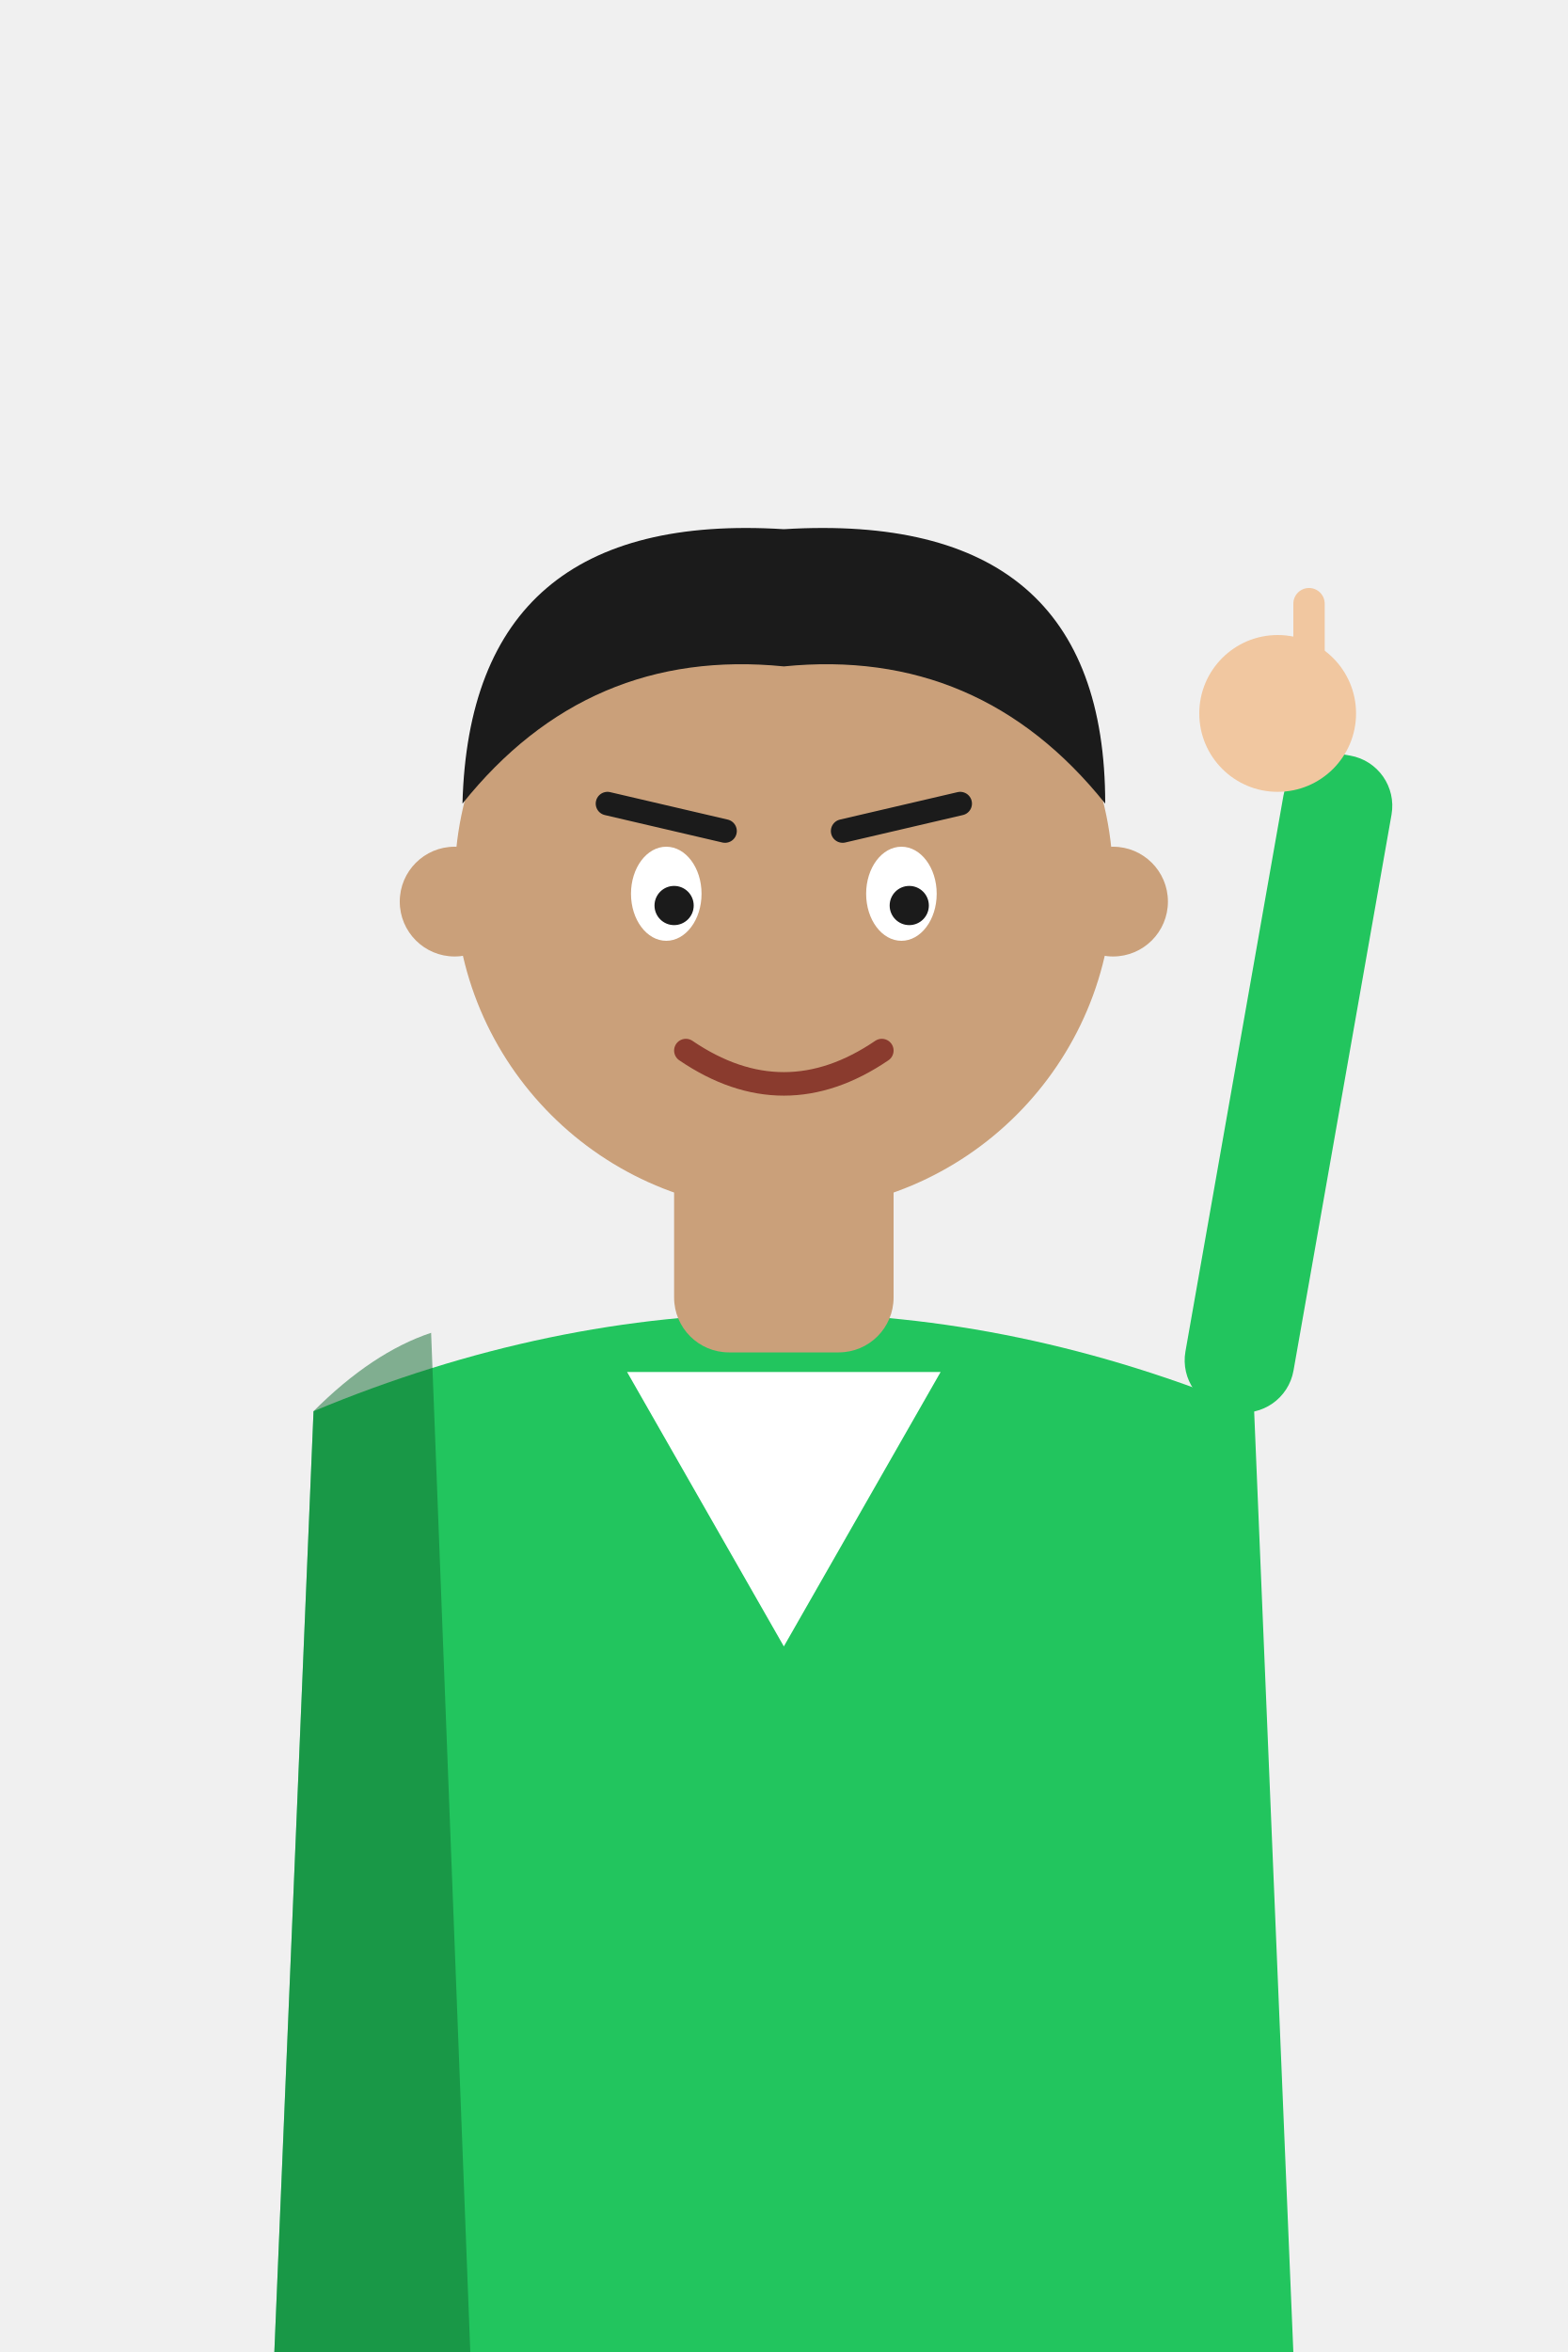
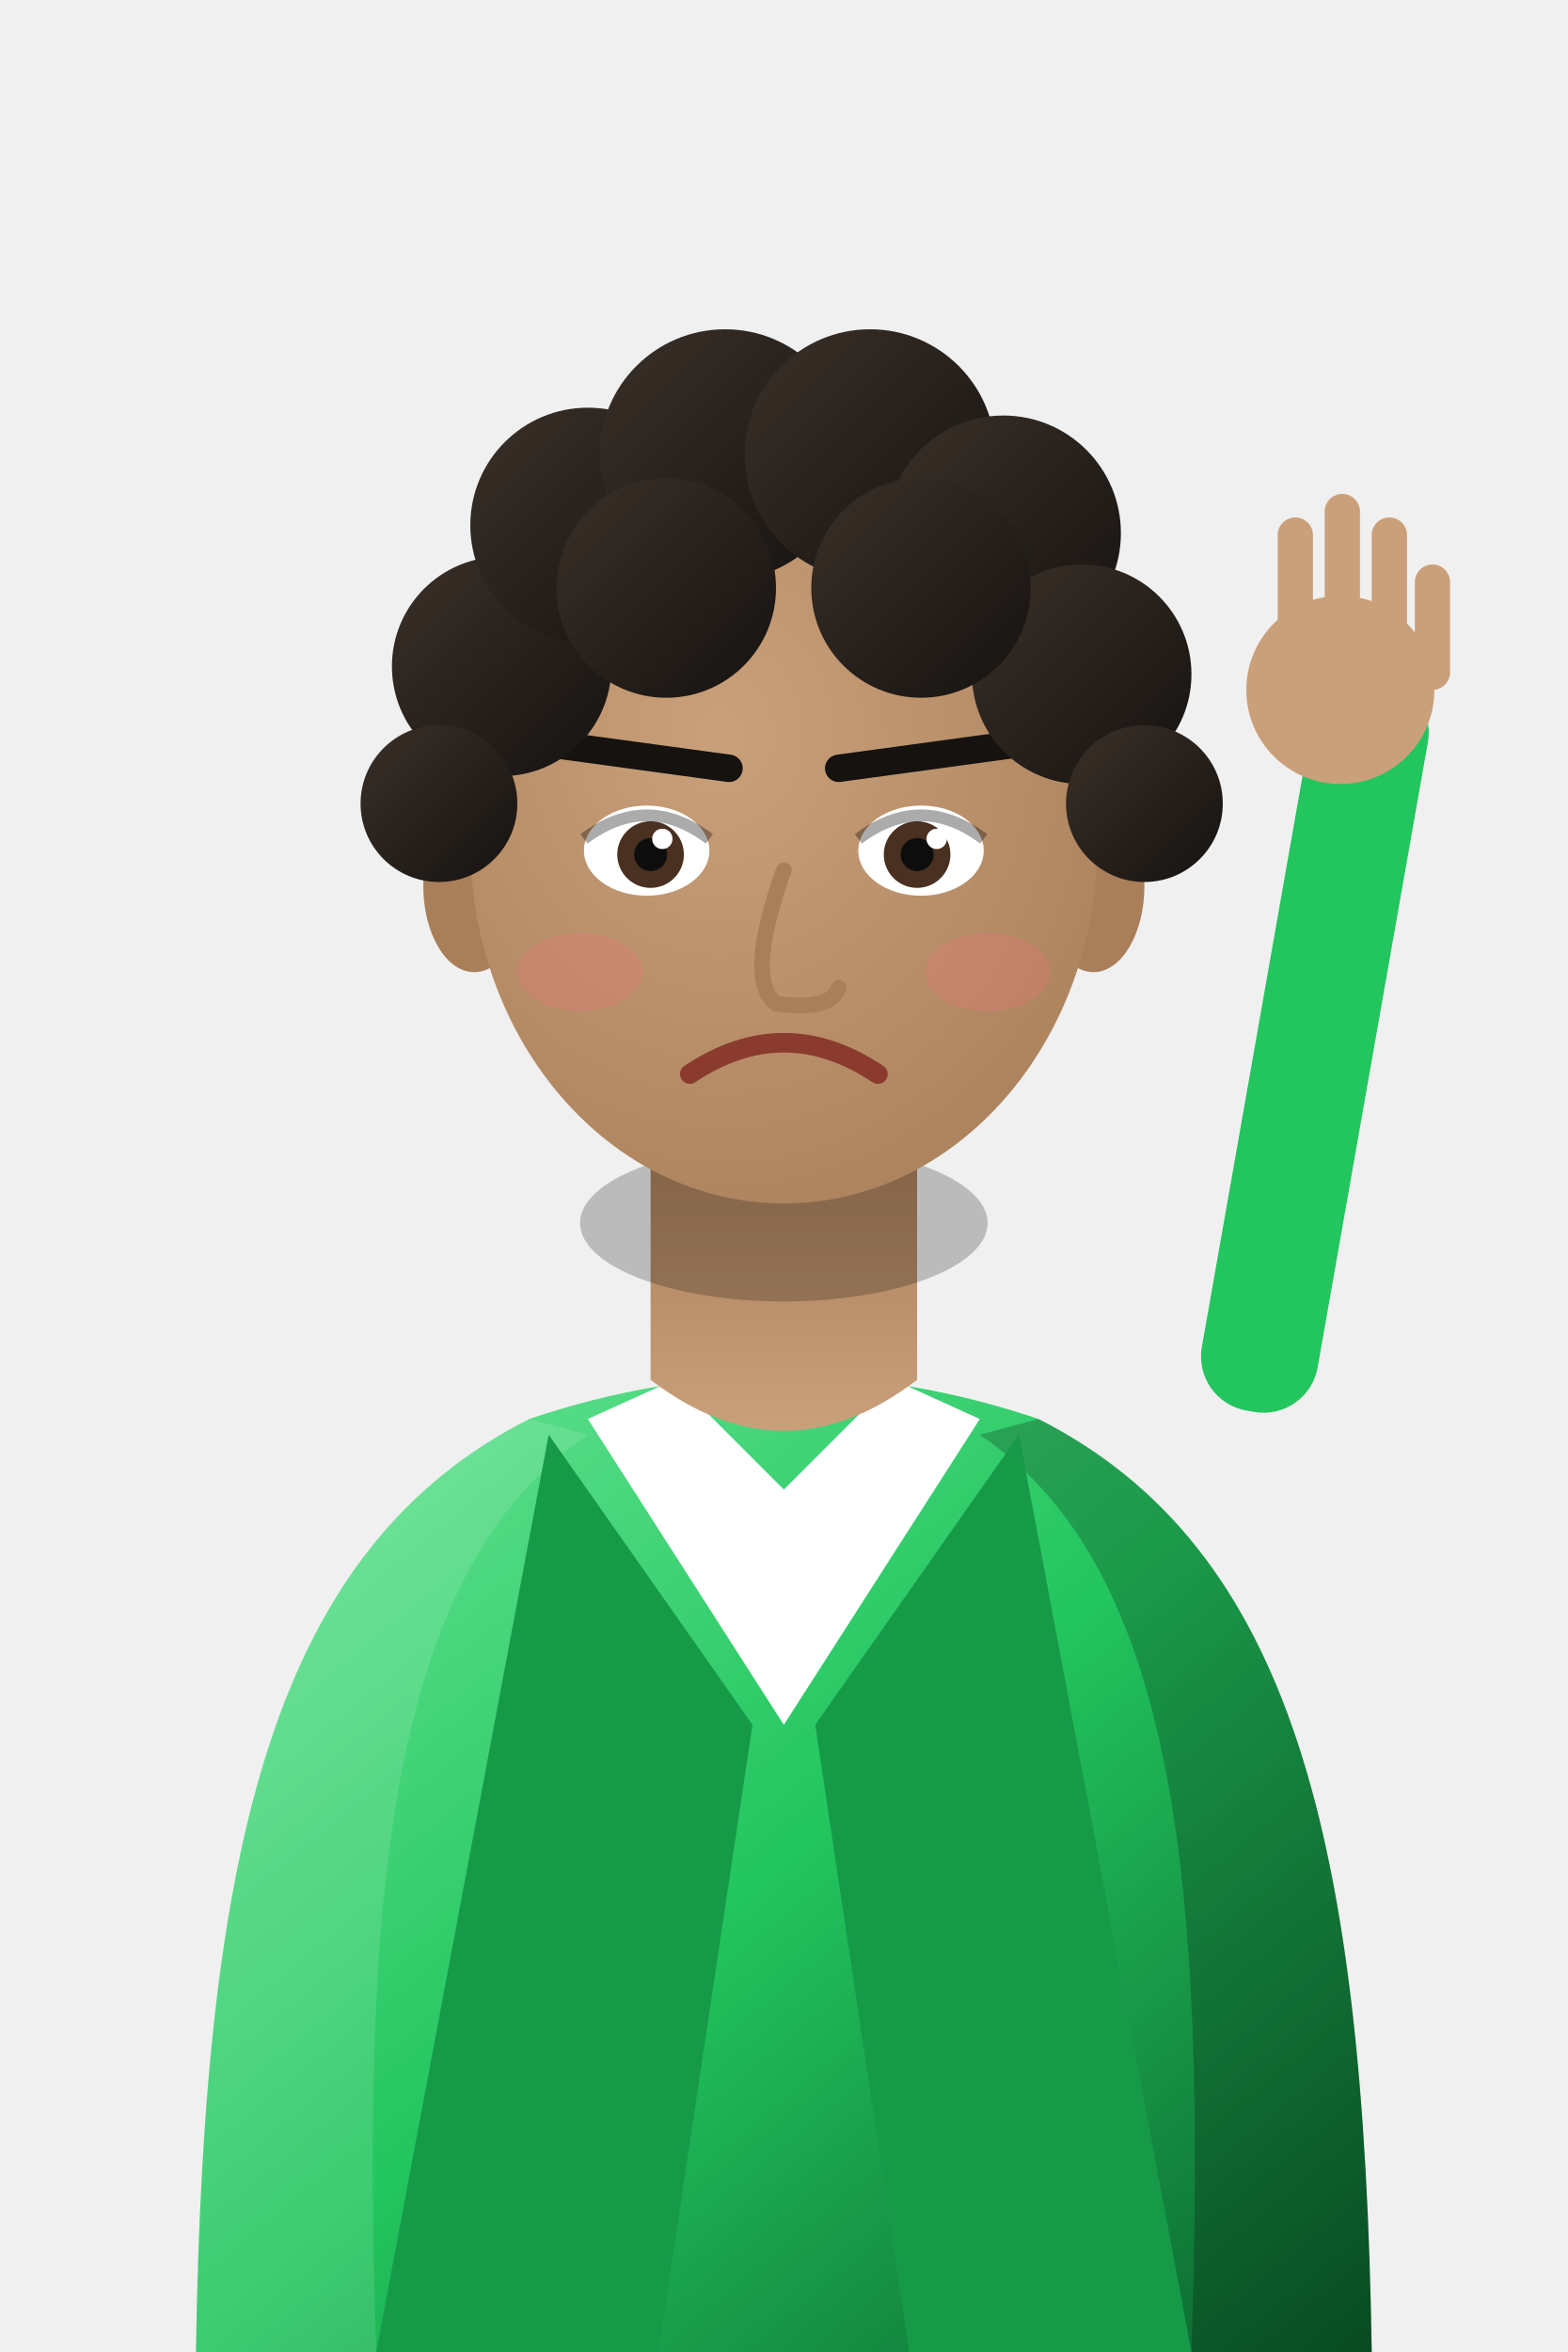
<svg xmlns="http://www.w3.org/2000/svg" viewBox="0 0 400 600" width="400" height="600">
-   <ellipse cx="200" cy="575" rx="120" ry="16" fill="#000" opacity=".35" />
-   <path d="M70 600 L80 360 Q200 310 320 360 L330 600 Z" fill="#22c55e" />
-   <path d="M70 600 L80 360 Q95 345 110 340 L120 600 Z" fill="#0f6b30" opacity=".5" />
-   <path d="M160 350 L200 420 L240 350Z" fill="#fff" />
-   <rect x="172" y="285" width="56" height="60" rx="14" fill="#caa07a" />
-   <circle cx="200" cy="225" r="84" fill="#caa07a" />
-   <circle cx="116" cy="230" r="14" fill="#caa07a" />
-   <circle cx="284" cy="230" r="14" fill="#caa07a" />
-   <path d="M118 205 Q120 130 200 135 Q282 130 282 205 Q250 165 200 170 Q150 165 118 205Z" fill="#1b1b1b" />
-   <ellipse cx="170" cy="228" rx="9" ry="12" fill="#fff" />
-   <ellipse cx="230" cy="228" rx="9" ry="12" fill="#fff" />
-   <circle cx="172" cy="231" r="5" fill="#1b1b1b" />
-   <circle cx="232" cy="231" r="5" fill="#1b1b1b" />
-   <path d="M155 205 L185 212" stroke="#1b1b1b" stroke-width="6" stroke-linecap="round" />
-   <path d="M245 205 L215 212" stroke="#1b1b1b" stroke-width="6" stroke-linecap="round" />
-   <path d="M175 268 Q200 285 225 268" stroke="#8a3b2e" stroke-width="6" fill="none" stroke-linecap="round" />
-   <rect x="300" y="190" width="28" height="170" rx="13" fill="#22c55e" transform="rotate(10 314 360)" />
-   <circle cx="326" cy="182" r="20" fill="#f1c7a0" />
-   <rect x="330" y="150" width="8" height="30" rx="4" fill="#f1c7a0" />
+   <defs>
+     <linearGradient id="body" x1="0" y1="0" x2="1" y2="1">
+       <stop offset="0" stop-color="#6ee79a" />
+       <stop offset=".5" stop-color="#22c55e" />
+       <stop offset="1" stop-color="#0b5f2c" />
+     </linearGradient>
+     <radialGradient id="skin" cx=".4" cy=".35" r=".8">
+       <stop offset="0" stop-color="#caa07a" />
+       <stop offset="1" stop-color="#a97f5a" />
+     </radialGradient>
+     <linearGradient id="skind" x1="0" y1="0" x2="0" y2="1">
+       <stop offset="0" stop-color="#a97f5a" />
+       <stop offset="1" stop-color="#caa07a" />
+     </linearGradient>
+     <linearGradient id="hair" x1="0" y1="0" x2="1" y2="1">
+       <stop offset="0" stop-color="#3a3028" />
+       <stop offset="1" stop-color="#151210" />
+     </linearGradient>
+     <radialGradient id="shadow">
+       <stop offset="0" stop-color="#000" stop-opacity=".5" />
+       <stop offset="1" stop-color="#000" stop-opacity="0" />
+     </radialGradient>
+   </defs>
+   <ellipse cx="200" cy="582" rx="150" ry="20" fill="url(#shadow)" />
+   <path d="M50 600 C52 470 70 395 135 362 Q200 340 265 362 C330 395 348 470 350 600Z" fill="url(#body)" />
+   <path d="M50 600 C52 470 70 395 135 362 L150 366 C100 400 92 480 96 600Z" fill="#ffffff" opacity=".12" />
+   <path d="M350 600 C348 470 330 395 265 362 L250 366 C300 400 308 480 304 600Z" fill="#000" opacity=".22" />
+   <path d="M150 362 L200 440 L250 362 L228 352 L200 380 L172 352Z" fill="#fff" />
+   <path d="M140 366 L192 440 L168 600 L96 600Z" fill="#169a48" />
+   <path d="M260 366 L208 440 L232 600 L304 600Z" fill="#169a48" />
+   <path d="M166 292 L166 352 Q200 378 234 352 L234 292Z" fill="url(#skind)" />
+   <ellipse cx="200" cy="312" rx="52" ry="20" fill="#000" opacity=".22" />
+   <ellipse cx="121" cy="226" rx="13" ry="22" fill="#a97f5a" />
+   <ellipse cx="279" cy="226" rx="13" ry="22" fill="#a97f5a" />
+   <ellipse cx="200" cy="215" rx="80" ry="92" fill="url(#skin)" />
+   <ellipse cx="148" cy="248" rx="16" ry="10" fill="#e8737a" opacity=".28" />
+   <ellipse cx="252" cy="248" rx="16" ry="10" fill="#e8737a" opacity=".28" />
+   <ellipse cx="165" cy="217" rx="16" ry="11.5" fill="#fff" />
+   <circle cx="166" cy="218" r="8.5" fill="#4a3020" />
+   <circle cx="166" cy="218" r="4.2" fill="#0d0d0d" />
+   <circle cx="169" cy="214" r="2.6" fill="#fff" />
+   <path d="M149 214 Q165 202 181 214" stroke="#000000" stroke-opacity="0.33" stroke-width="3" fill="none" />
+   <ellipse cx="235" cy="217" rx="16" ry="11.5" fill="#fff" />
+   <circle cx="234" cy="218" r="8.5" fill="#4a3020" />
+   <circle cx="234" cy="218" r="4.2" fill="#0d0d0d" />
+   <circle cx="239" cy="214" r="2.6" fill="#fff" />
+   <path d="M219 214 Q235 202 251 214" stroke="#000000" stroke-opacity="0.33" stroke-width="3" fill="none" />
+   <path d="M142 190 L186 196" stroke="#151210" stroke-width="7" stroke-linecap="round" />
+   <path d="M258 190 L214 196" stroke="#151210" stroke-width="7" stroke-linecap="round" />
+   <path d="M200 222 Q190 250 198 256 Q212 258 214 252" stroke="#a97f5a" stroke-width="4" fill="none" stroke-linecap="round" />
+   <path d="M176 274 Q200 258 224 274" stroke="#8a3b2e" stroke-width="5" fill="none" stroke-linecap="round" />
+   <circle cx="128" cy="170" r="28" fill="url(#hair)" />
+   <circle cx="150" cy="134" r="30" fill="url(#hair)" />
+   <circle cx="185" cy="116" r="32" fill="url(#hair)" />
+   <circle cx="222" cy="116" r="32" fill="url(#hair)" />
+   <circle cx="256" cy="136" r="30" fill="url(#hair)" />
+   <circle cx="276" cy="172" r="28" fill="url(#hair)" />
+   <circle cx="112" cy="205" r="20" fill="url(#hair)" />
+   <circle cx="292" cy="205" r="20" fill="url(#hair)" />
+   <circle cx="170" cy="150" r="28" fill="url(#hair)" />
+   <circle cx="235" cy="150" r="28" fill="url(#hair)" />
+   <g>
+     <rect x="304" y="170" width="30" height="190" rx="14" fill="#22c55e" transform="rotate(10 319 360)" />
+     <circle cx="342" cy="176" r="24" fill="#caa07a" />
+     <rect x="326" y="132" width="9" height="40" rx="4.5" fill="#caa07a" />
+     <rect x="338" y="126" width="9" height="44" rx="4.5" fill="#caa07a" />
+     <rect x="350" y="132" width="9" height="40" rx="4.5" fill="#caa07a" />
+     <rect x="361" y="144" width="9" height="32" rx="4.5" fill="#caa07a" />
+   </g>
</svg>
